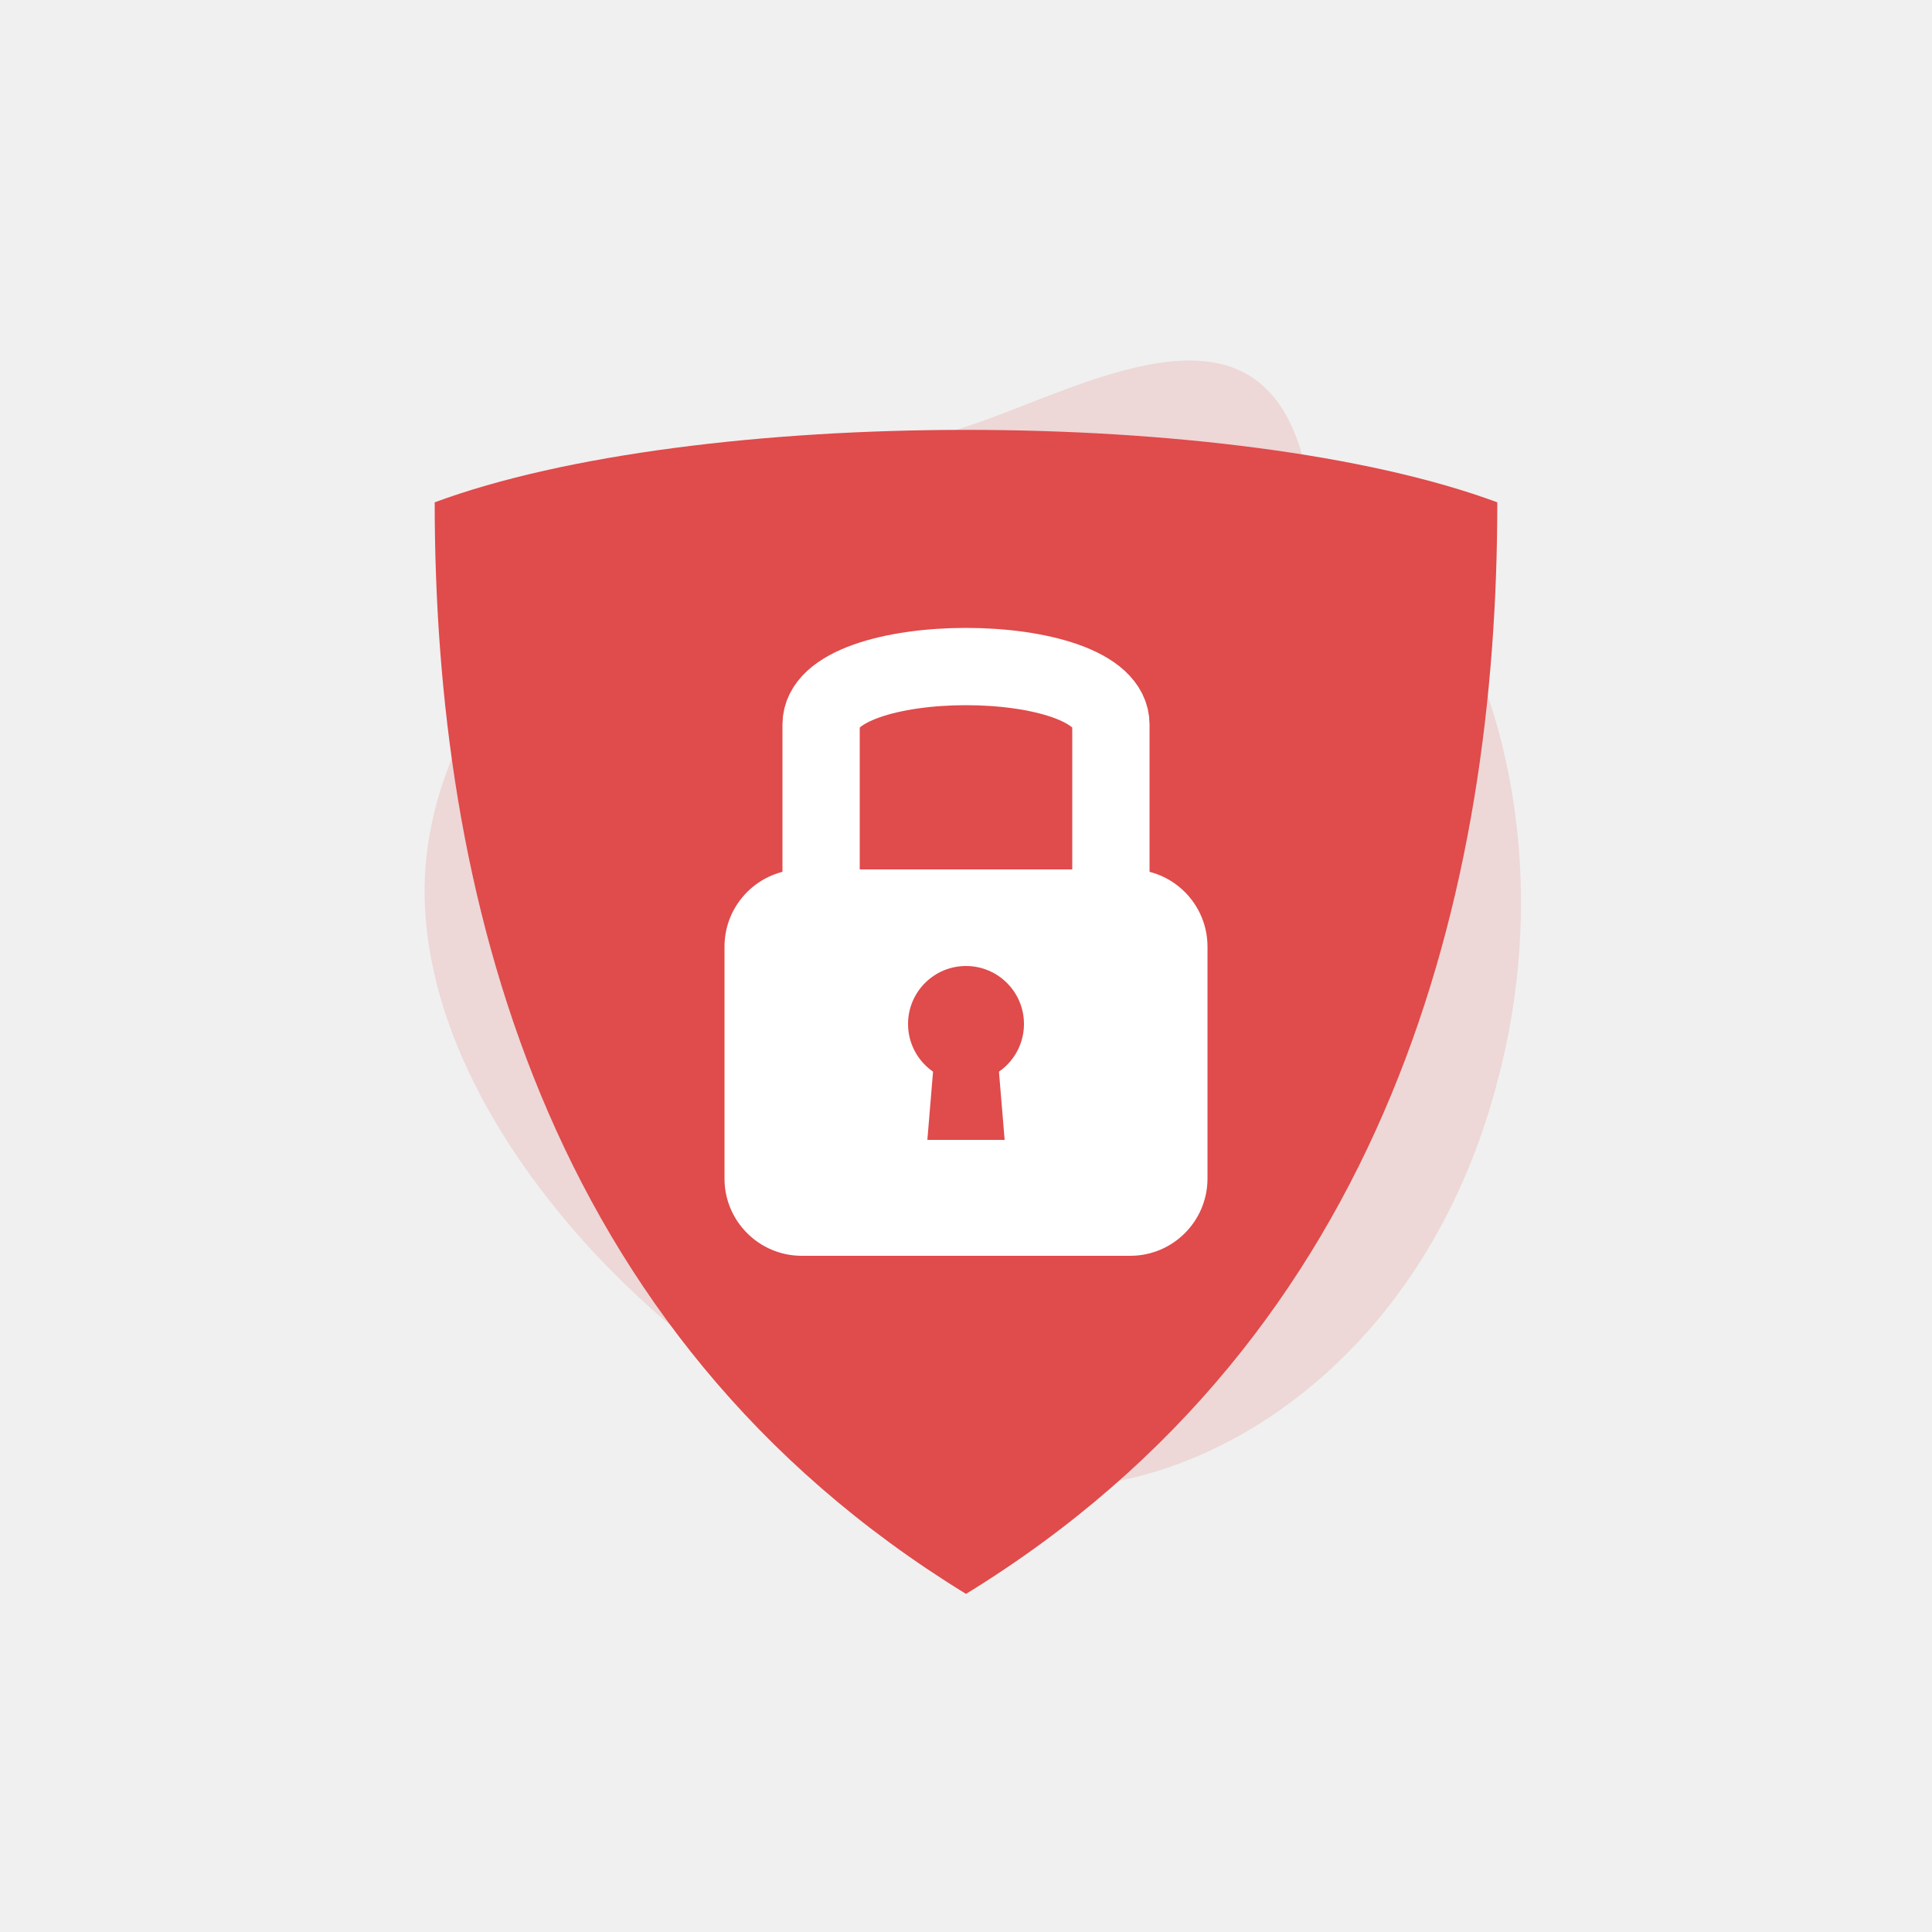
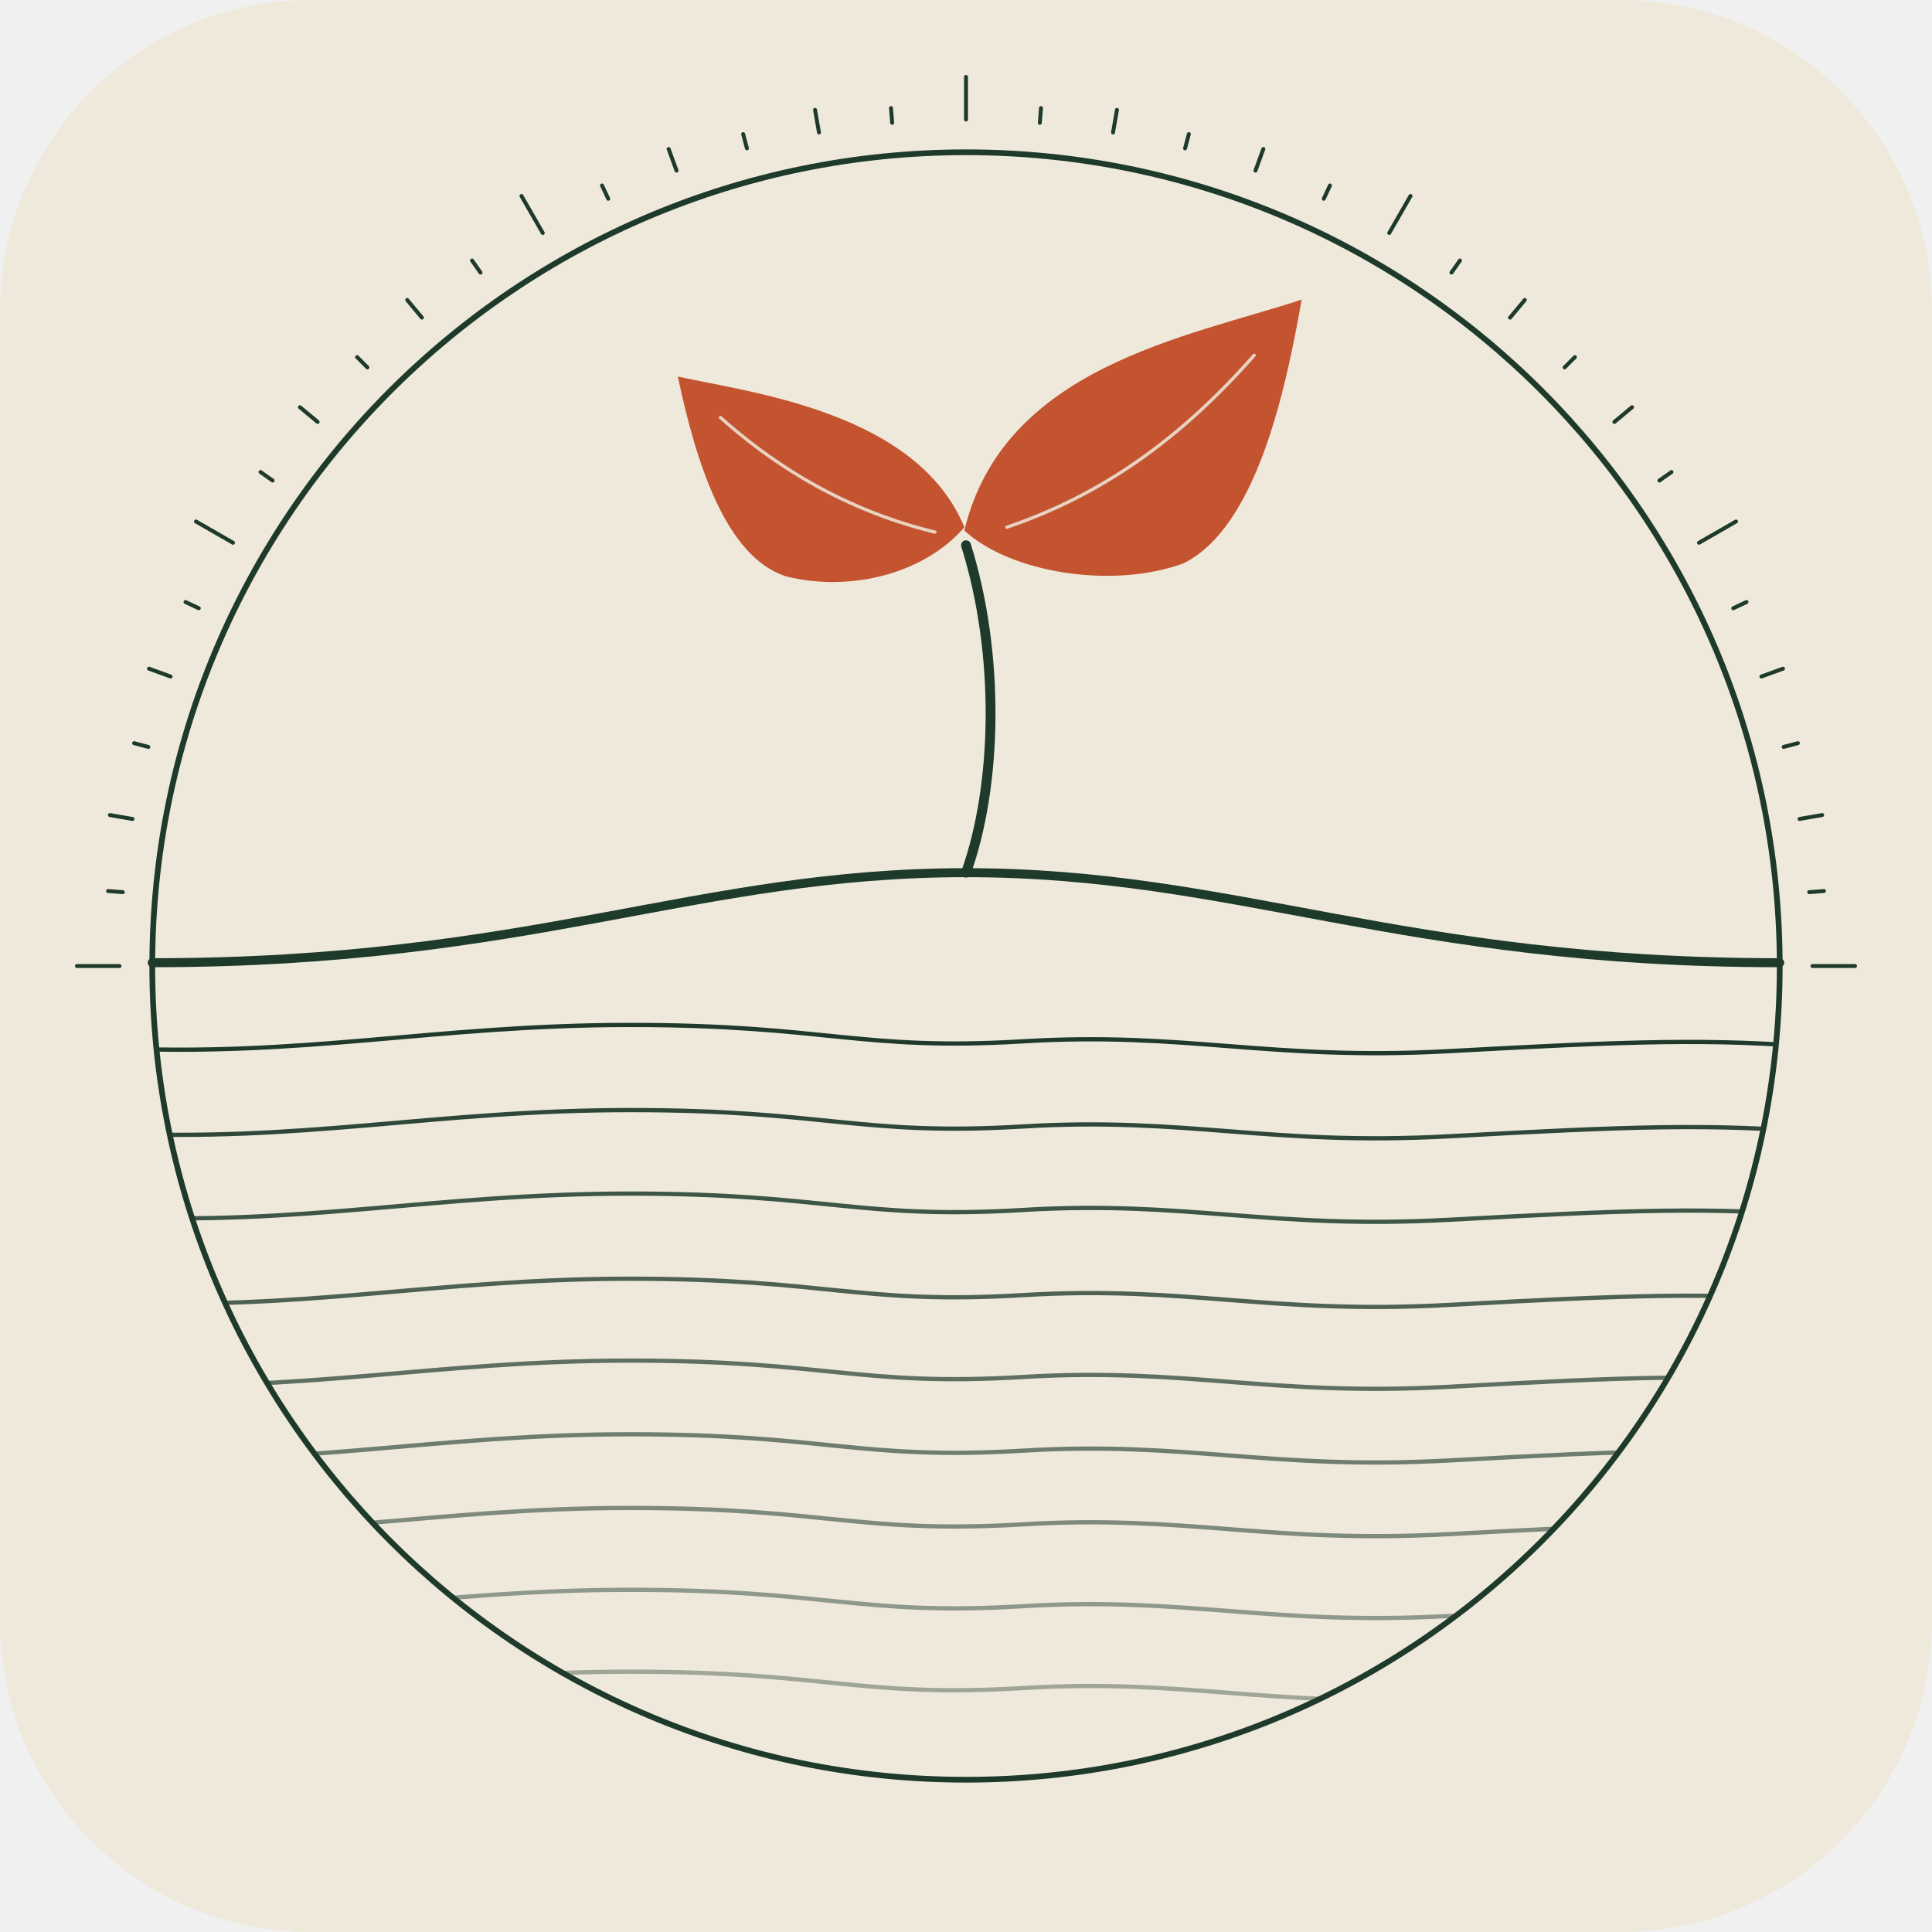
- <svg xmlns="http://www.w3.org/2000/svg" viewBox="0 0 200 200">
-   <path fill="#e04b4b" d="M35,-52.1C44.7,-48,51.6,-36.8,55,-24.8C58.3,-12.9,58.2,-0.2,55.1,11.6C52.1,23.4,46.1,34.4,36.9,42.5C27.7,50.6,15.3,55.8,1.6,53.6C-12.1,51.4,-27.1,41.8,-38.3,29.9C-49.4,18,-56.7,3.9,-56,-9.6C-55.2,-23.1,-46.3,-36,-34.7,-43.3C-23.1,-50.7,-8.8,-52.4,3.3,-57C15.4,-61.6,30.8,-69.1,35,-52.1Z" transform="translate(100 100)" opacity="0.15" />
-   <path d="M 45,52 C 72,42 128,42 155,52 C 155,92 144,138 100,165 C 56,138 45,92 45,52 Z" fill="#e04b4b" />
-   <path d="M 85,92 L 85,75 C 85,67 115,67 115,75 L 115,92" stroke="#ffffff" stroke-width="8" stroke-linecap="round" fill="none" />
-   <rect x="75" y="90" width="50" height="40" rx="8" fill="#ffffff" />
-   <circle cx="100" cy="106" r="6" fill="#e04b4b" />
-   <polygon points="97,106 103,106 104,118 96,118" fill="#e04b4b" />
+ <svg xmlns="http://www.w3.org/2000/svg" viewBox="375 200 1180 1180">
+   <rect x="375" y="200" width="1180" height="1180" rx="190" fill="#efe9dc" />
+   <clipPath id="c">
+     <circle cx="965" cy="790" r="497" />
+   </clipPath>
+   <g fill="none" stroke="#1e3a2b" stroke-linecap="round">
+     <circle cx="965" cy="790" r="497" stroke-width="3.5" />
+     <path d="M448.0 790.0L422.0 790.0 M450.0 744.9L441.0 744.2 M455.9 700.2L442.1 697.8 M465.6 656.2L456.9 653.9 M479.2 613.2L466.0 608.4 M496.4 571.5L488.3 567.7 M517.3 531.5L494.7 518.5 M541.5 493.5L534.1 488.3 M569.0 457.7L558.2 448.7 M599.4 424.4L593.1 418.1 M632.7 394.0L623.7 383.2 M668.5 366.5L663.3 359.1 M706.5 342.3L693.5 319.7 M746.5 321.4L742.7 313.3 M788.2 304.2L783.4 291.0 M831.2 290.6L828.9 281.9 M875.2 280.9L872.8 267.1 M919.9 275.0L919.2 266.0 M965.0 273.0L965.0 247.0 M1010.1 275.0L1010.8 266.0 M1054.8 280.9L1057.2 267.1 M1098.8 290.6L1101.1 281.9 M1141.8 304.2L1146.6 291.0 M1183.5 321.4L1187.3 313.3 M1223.5 342.3L1236.5 319.7 M1261.5 366.5L1266.7 359.1 M1297.3 394.0L1306.3 383.2 M1330.6 424.4L1336.9 418.1 M1361.0 457.7L1371.8 448.7 M1388.5 493.5L1395.9 488.3 M1412.7 531.5L1435.3 518.5 M1433.6 571.5L1441.7 567.7 M1450.8 613.2L1464.0 608.4 M1464.4 656.2L1473.1 653.9 M1474.1 700.2L1487.9 697.8 M1480.0 744.9L1489.0 744.2 M1482.0 790.0L1508.0 790.0" stroke-width="2.4" />
+     <g clip-path="url(#c)">
+       <path d="M440 840 C 560 846 640 826 760 826 S 900 842 1000 836 S 1150 848 1260 842 S 1420 834 1490 840" stroke="#1e3a2b" stroke-width="2.6" opacity="1.0" />
+       <path d="M440 892 C 560 898 640 878 760 878 S 900 894 1000 888 S 1150 900 1260 894 S 1420 886 1490 892" stroke="#1e3a2b" stroke-width="2.6" opacity="0.92" />
+       <path d="M440 943 C 560 949 640 929 760 929 S 900 945 1000 939 S 1150 951 1260 945 S 1420 937 1490 943" stroke="#1e3a2b" stroke-width="2.6" opacity="0.84" />
+       <path d="M440 995 C 560 1001 640 981 760 981 S 900 997 1000 991 S 1150 1003 1260 997 S 1420 989 1490 995" stroke="#1e3a2b" stroke-width="2.6" opacity="0.77" />
+       <path d="M440 1045 C 560 1051 640 1031 760 1031 S 900 1047 1000 1041 S 1150 1053 1260 1047 S 1420 1039 1490 1045" stroke="#1e3a2b" stroke-width="2.6" opacity="0.69" />
+       <path d="M440 1090 C 560 1096 640 1076 760 1076 S 900 1092 1000 1086 S 1150 1098 1260 1092 S 1420 1084 1490 1090" stroke="#1e3a2b" stroke-width="2.6" opacity="0.61" />
+       <path d="M440 1135 C 560 1141 640 1121 760 1121 S 900 1137 1000 1131 S 1150 1143 1260 1137 S 1420 1129 1490 1135" stroke="#1e3a2b" stroke-width="2.6" opacity="0.54" />
+       <path d="M440 1185 C 560 1191 640 1171 760 1171 S 900 1187 1000 1181 S 1150 1193 1260 1187 S 1420 1179 1490 1185" stroke="#1e3a2b" stroke-width="2.6" opacity="0.46" />
+       <path d="M440 1235 C 560 1241 640 1221 760 1221 S 900 1237 1000 1231 S 1150 1243 1260 1237 S 1420 1229 1490 1235" stroke="#1e3a2b" stroke-width="2.6" opacity="0.38" />
+     </g>
+     <path d="M468 788 C 700 788 800 733 965 733 C 1130 733 1230 788 1462 788" stroke-width="5.5" />
+     <path d="M965 533 C 986 600 984 680 965 733" stroke-width="6" />
+   </g>
+   <path fill="#c4532f" d="M789 430 C 835 440 935 452 964 522 C 940 550 895 562 855 552 C 818 540 800 482 789 430Z" />
+   <path fill="#c4532f" d="M1170 383 C 1100 406 988 424 964 524 C 992 550 1055 560 1098 544 C 1142 522 1160 440 1170 383Z" />
+   <path d="M815 455 C 860 495 905 515 946 525 M1141 417 C 1090 475 1040 505 990 522" fill="none" stroke="#efe9dc" stroke-width="2" stroke-linecap="round" opacity=".85" />
</svg>
